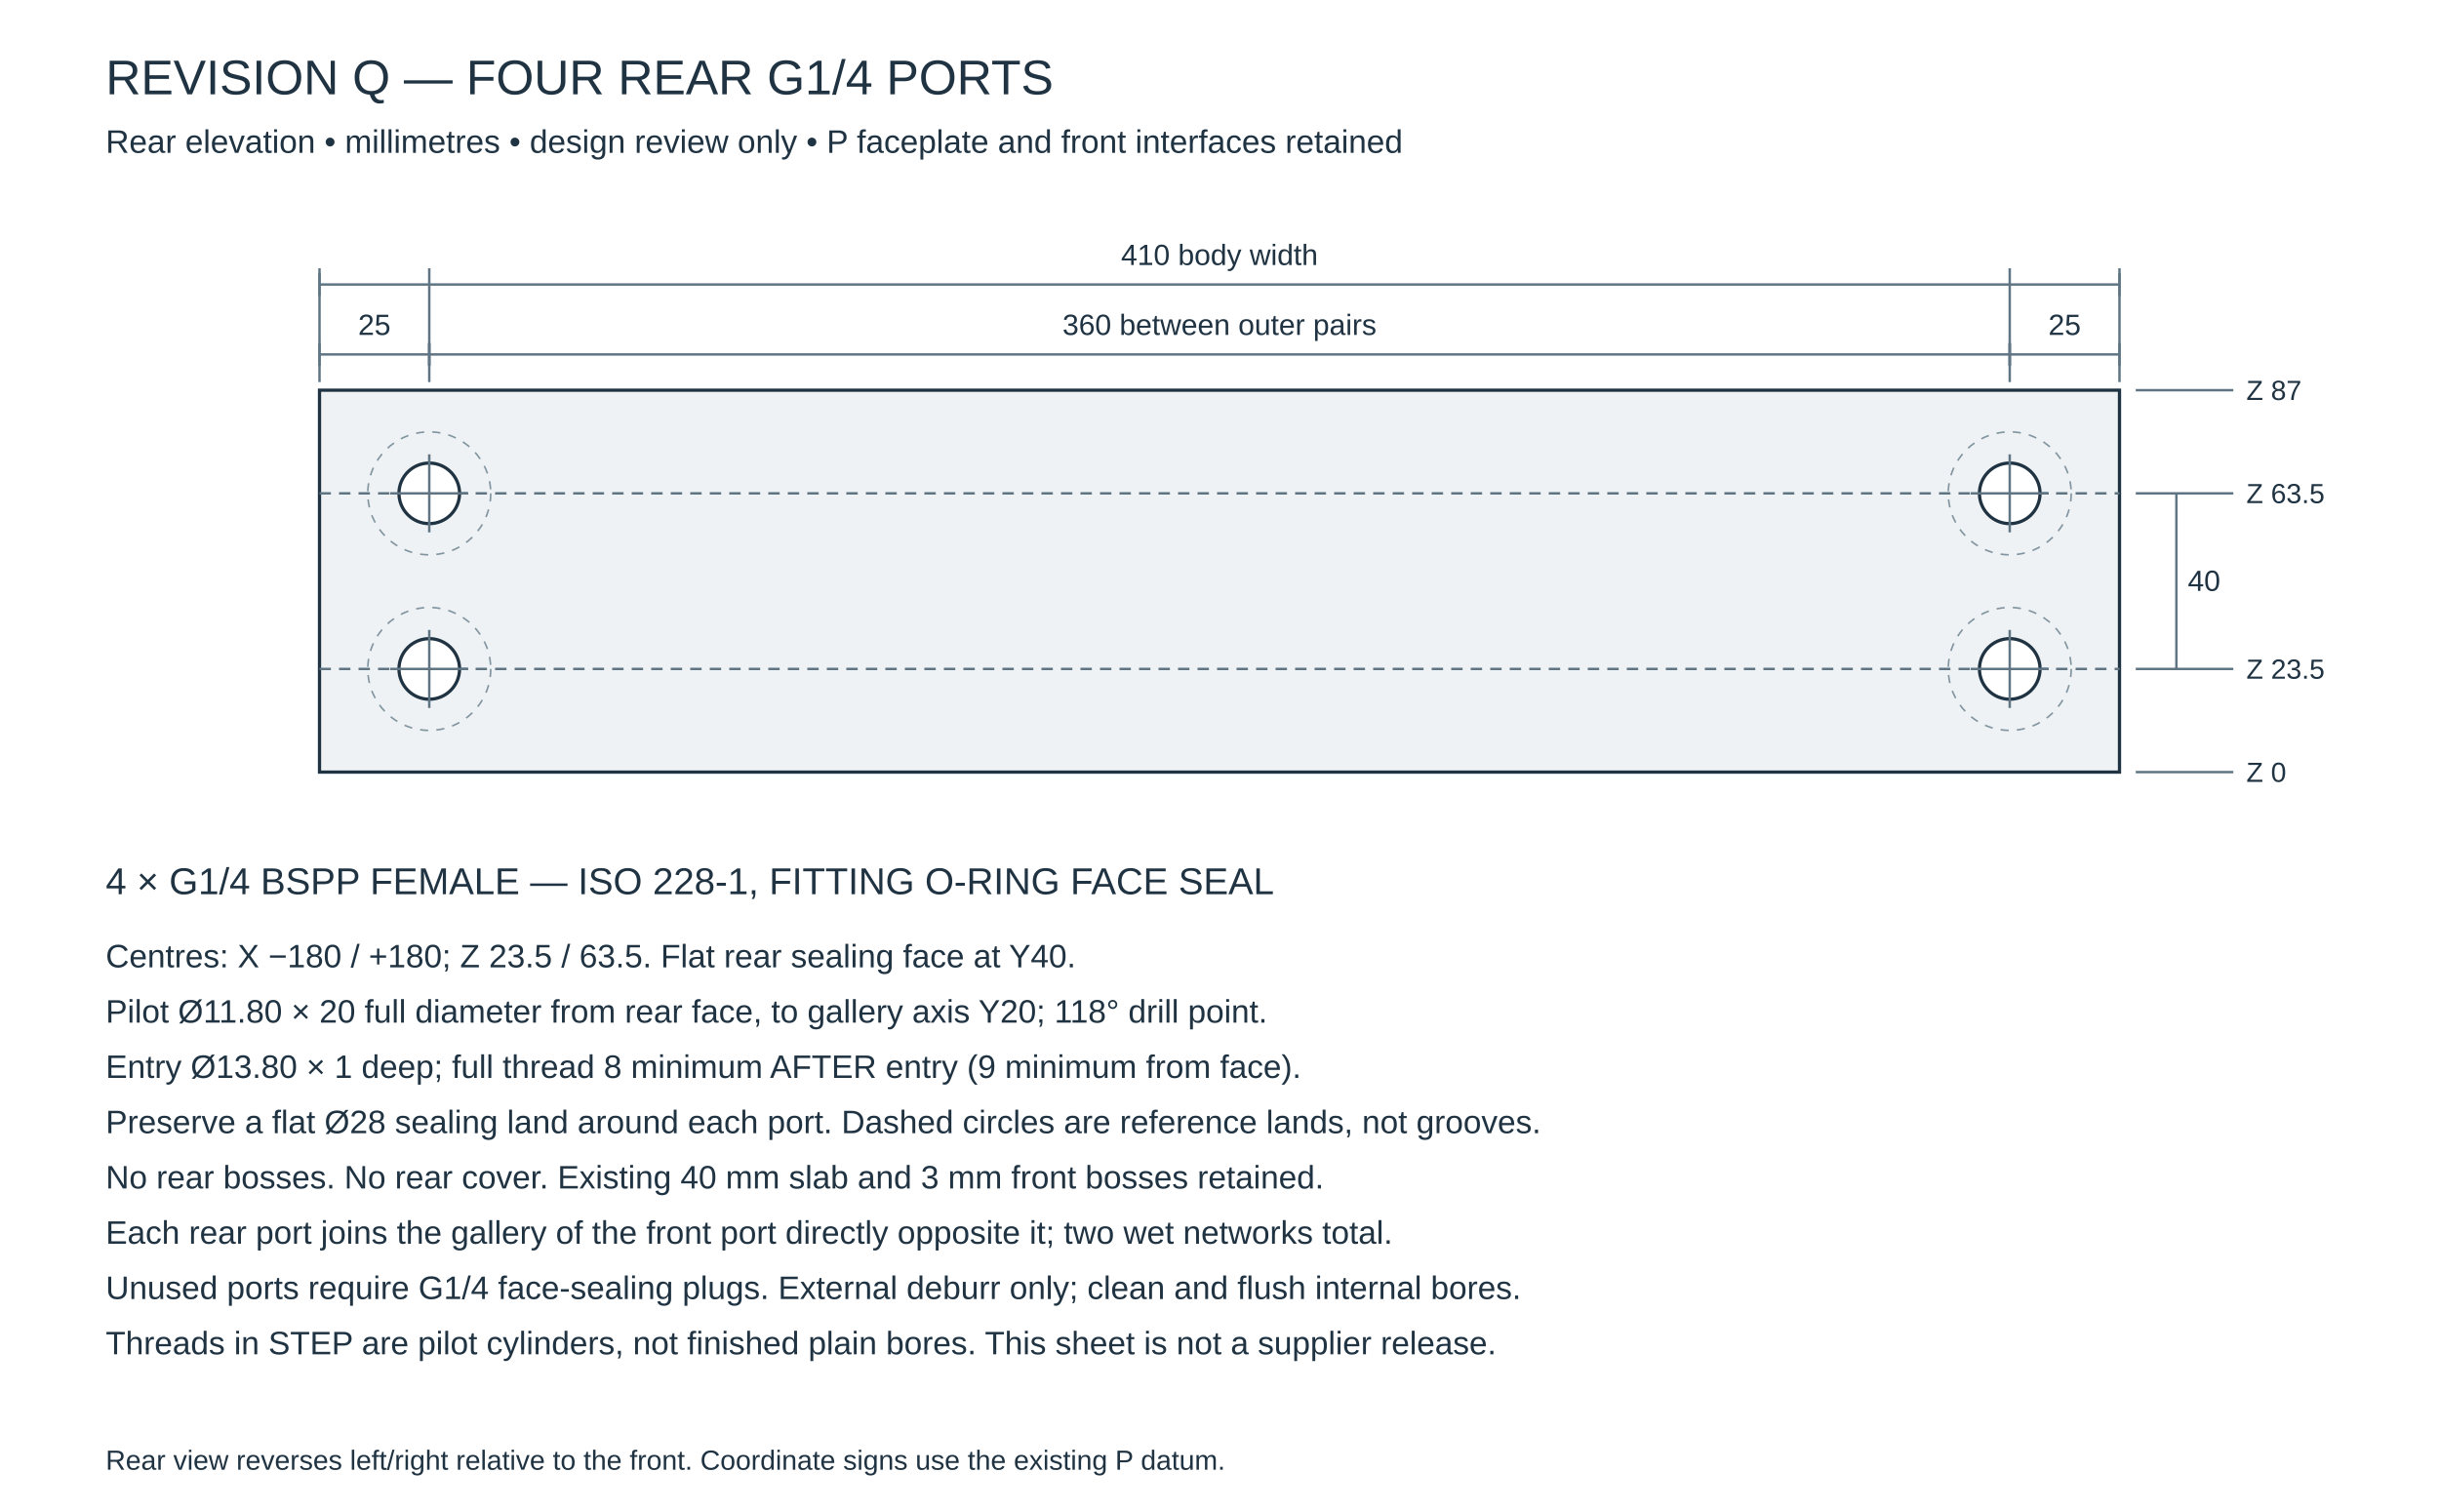
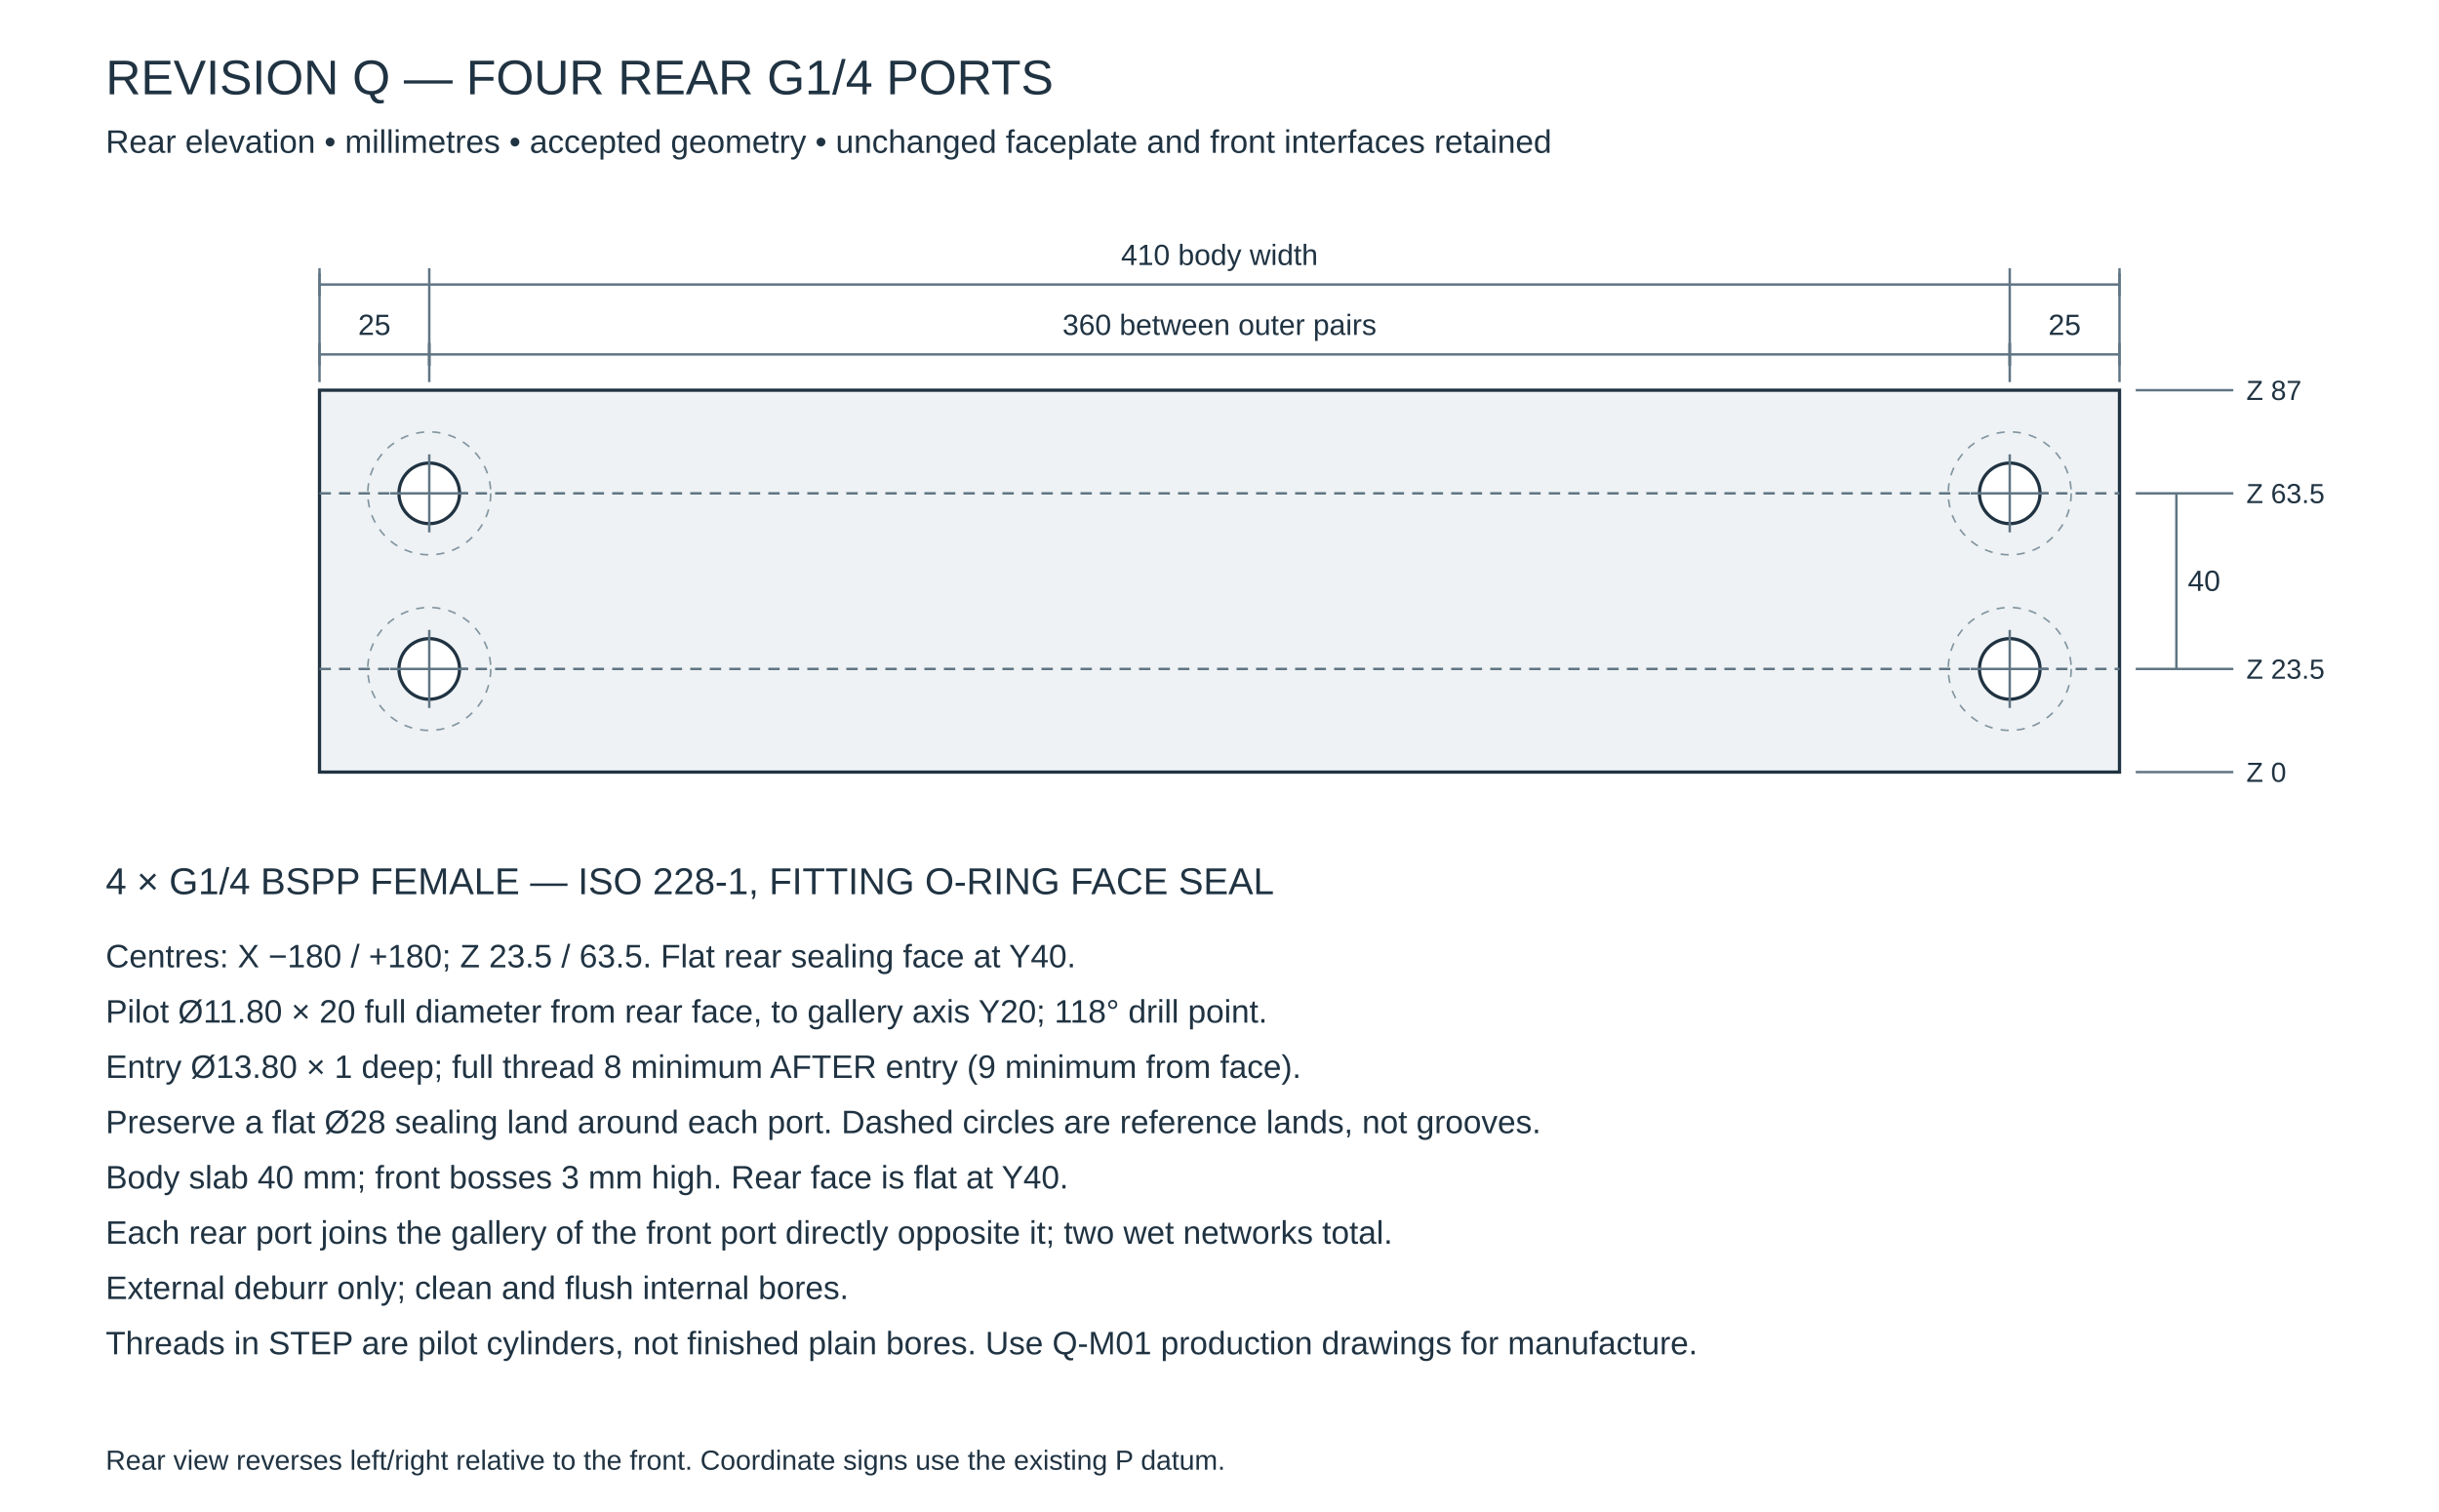
<svg xmlns="http://www.w3.org/2000/svg" width="1500" height="930" viewBox="0 0 1500 930">
  <rect width="1500" height="930" fill="white" />
  <g font-family="Arial,sans-serif" fill="#203342">
    <text x="65" y="58" font-size="30" text-anchor="start">REVISION Q — FOUR REAR G1/4 PORTS</text>
-     <text x="65" y="94" font-size="20" text-anchor="start">Rear elevation • millimetres • design review only • P faceplate and front interfaces retained</text>
+     <text x="65" y="94" font-size="20" text-anchor="start">Rear elevation • millimetres • accepted geometry • unchanged faceplate and front interfaces retained</text>
    <rect x="196.5" y="240.0" width="1107.0" height="234.9" fill="#eef2f4" stroke="#203342" stroke-width="2" />
    <path d="M196.5,411.45 L1303.5,411.45" fill="none" stroke="#607583" stroke-width="1.5" stroke-dasharray="7 5" />
    <circle cx="1236.0" cy="411.45" r="18.63" fill="white" stroke="#203342" stroke-width="2" />
    <circle cx="1236.0" cy="411.45" r="37.8" fill="none" stroke="#81949f" stroke-dasharray="5 5" />
    <path d="M1212.0,411.45 L1260.0,411.45" fill="none" stroke="#607583" stroke-width="1.5" />
    <path d="M1236.0,387.45 L1236.0,435.45" fill="none" stroke="#607583" stroke-width="1.5" />
    <circle cx="264" cy="411.45" r="18.63" fill="white" stroke="#203342" stroke-width="2" />
    <circle cx="264" cy="411.45" r="37.8" fill="none" stroke="#81949f" stroke-dasharray="5 5" />
    <path d="M240,411.45 L288,411.45" fill="none" stroke="#607583" stroke-width="1.5" />
    <path d="M264,387.45 L264,435.45" fill="none" stroke="#607583" stroke-width="1.5" />
    <path d="M196.5,303.45 L1303.5,303.45" fill="none" stroke="#607583" stroke-width="1.5" stroke-dasharray="7 5" />
    <circle cx="1236.0" cy="303.45" r="18.63" fill="white" stroke="#203342" stroke-width="2" />
    <circle cx="1236.0" cy="303.45" r="37.8" fill="none" stroke="#81949f" stroke-dasharray="5 5" />
    <path d="M1212.0,303.45 L1260.0,303.45" fill="none" stroke="#607583" stroke-width="1.5" />
    <path d="M1236.0,279.45 L1236.0,327.45" fill="none" stroke="#607583" stroke-width="1.5" />
    <circle cx="264" cy="303.45" r="18.63" fill="white" stroke="#203342" stroke-width="2" />
    <circle cx="264" cy="303.45" r="37.8" fill="none" stroke="#81949f" stroke-dasharray="5 5" />
    <path d="M240,303.45 L288,303.45" fill="none" stroke="#607583" stroke-width="1.5" />
    <path d="M264,279.45 L264,327.45" fill="none" stroke="#607583" stroke-width="1.5" />
    <path d="M196.5,165 L196.5,235" fill="none" stroke="#607583" stroke-width="1.5" />
    <path d="M1303.5,165 L1303.5,235" fill="none" stroke="#607583" stroke-width="1.5" />
    <path d="M264,165 L264,235" fill="none" stroke="#607583" stroke-width="1.5" />
    <path d="M1236.0,165 L1236.0,235" fill="none" stroke="#607583" stroke-width="1.5" />
    <path d="M196.5,175 L1303.5,175" fill="none" stroke="#607583" stroke-width="1.5" />
    <path d="M196.5,168 L196.5,182" fill="none" stroke="#607583" stroke-width="1.5" />
    <path d="M1303.5,168 L1303.5,182" fill="none" stroke="#607583" stroke-width="1.5" />
    <text x="750.0" y="163" font-size="18" text-anchor="middle">410 body width</text>
    <path d="M196.5,218 L264,218" fill="none" stroke="#607583" stroke-width="1.5" />
    <path d="M196.5,211 L196.5,225" fill="none" stroke="#607583" stroke-width="1.5" />
    <path d="M264,211 L264,225" fill="none" stroke="#607583" stroke-width="1.5" />
    <text x="230.25" y="206" font-size="18" text-anchor="middle">25</text>
    <path d="M264,218 L1236.0,218" fill="none" stroke="#607583" stroke-width="1.5" />
    <path d="M264,211 L264,225" fill="none" stroke="#607583" stroke-width="1.5" />
    <path d="M1236.0,211 L1236.0,225" fill="none" stroke="#607583" stroke-width="1.5" />
    <text x="750.0" y="206" font-size="18" text-anchor="middle">360 between outer pairs</text>
    <path d="M1236.0,218 L1303.5,218" fill="none" stroke="#607583" stroke-width="1.5" />
    <path d="M1236.0,211 L1236.0,225" fill="none" stroke="#607583" stroke-width="1.5" />
    <path d="M1303.5,211 L1303.5,225" fill="none" stroke="#607583" stroke-width="1.5" />
    <text x="1269.75" y="206" font-size="18" text-anchor="middle">25</text>
    <path d="M1313.5,474.9 L1373.5,474.9" fill="none" stroke="#607583" stroke-width="1.5" />
    <text x="1381.5" y="480.9" font-size="17" text-anchor="start">Z 0</text>
    <path d="M1313.5,411.45 L1373.5,411.45" fill="none" stroke="#607583" stroke-width="1.5" />
    <text x="1381.5" y="417.45" font-size="17" text-anchor="start">Z 23.5</text>
    <path d="M1313.5,303.45 L1373.5,303.45" fill="none" stroke="#607583" stroke-width="1.5" />
    <text x="1381.5" y="309.45" font-size="17" text-anchor="start">Z 63.5</text>
    <path d="M1313.5,240.0 L1373.5,240.0" fill="none" stroke="#607583" stroke-width="1.5" />
    <text x="1381.5" y="246.0" font-size="17" text-anchor="start">Z 87</text>
    <path d="M1338.5,411.45 L1338.5,303.45" fill="none" stroke="#607583" stroke-width="1.5" />
    <text x="1345.5" y="363.45" font-size="18" text-anchor="start">40</text>
    <text x="65" y="550" font-size="23" text-anchor="start">4 × G1/4 BSPP FEMALE — ISO 228-1, FITTING O-RING FACE SEAL</text>
    <text x="65" y="595" font-size="20" text-anchor="start">Centres: X −180 / +180; Z 23.5 / 63.5. Flat rear sealing face at Y40.</text>
    <text x="65" y="629" font-size="20" text-anchor="start">Pilot Ø11.80 × 20 full diameter from rear face, to gallery axis Y20; 118° drill point.</text>
    <text x="65" y="663" font-size="20" text-anchor="start">Entry Ø13.80 × 1 deep; full thread 8 minimum AFTER entry (9 minimum from face).</text>
    <text x="65" y="697" font-size="20" text-anchor="start">Preserve a flat Ø28 sealing land around each port. Dashed circles are reference lands, not grooves.</text>
-     <text x="65" y="731" font-size="20" text-anchor="start">No rear bosses. No rear cover. Existing 40 mm slab and 3 mm front bosses retained.</text>
+     <text x="65" y="731" font-size="20" text-anchor="start">Body slab 40 mm; front bosses 3 mm high. Rear face is flat at Y40.</text>
    <text x="65" y="765" font-size="20" text-anchor="start">Each rear port joins the gallery of the front port directly opposite it; two wet networks total.</text>
-     <text x="65" y="799" font-size="20" text-anchor="start">Unused ports require G1/4 face-sealing plugs. External deburr only; clean and flush internal bores.</text>
-     <text x="65" y="833" font-size="20" text-anchor="start">Threads in STEP are pilot cylinders, not finished plain bores. This sheet is not a supplier release.</text>
+     <text x="65" y="799" font-size="20" text-anchor="start">External deburr only; clean and flush internal bores.</text>
+     <text x="65" y="833" font-size="20" text-anchor="start">Threads in STEP are pilot cylinders, not finished plain bores. Use Q-M01 production drawings for manufacture.</text>
    <text x="65" y="904" font-size="17" text-anchor="start">Rear view reverses left/right relative to the front. Coordinate signs use the existing P datum.</text>
  </g>
</svg>
